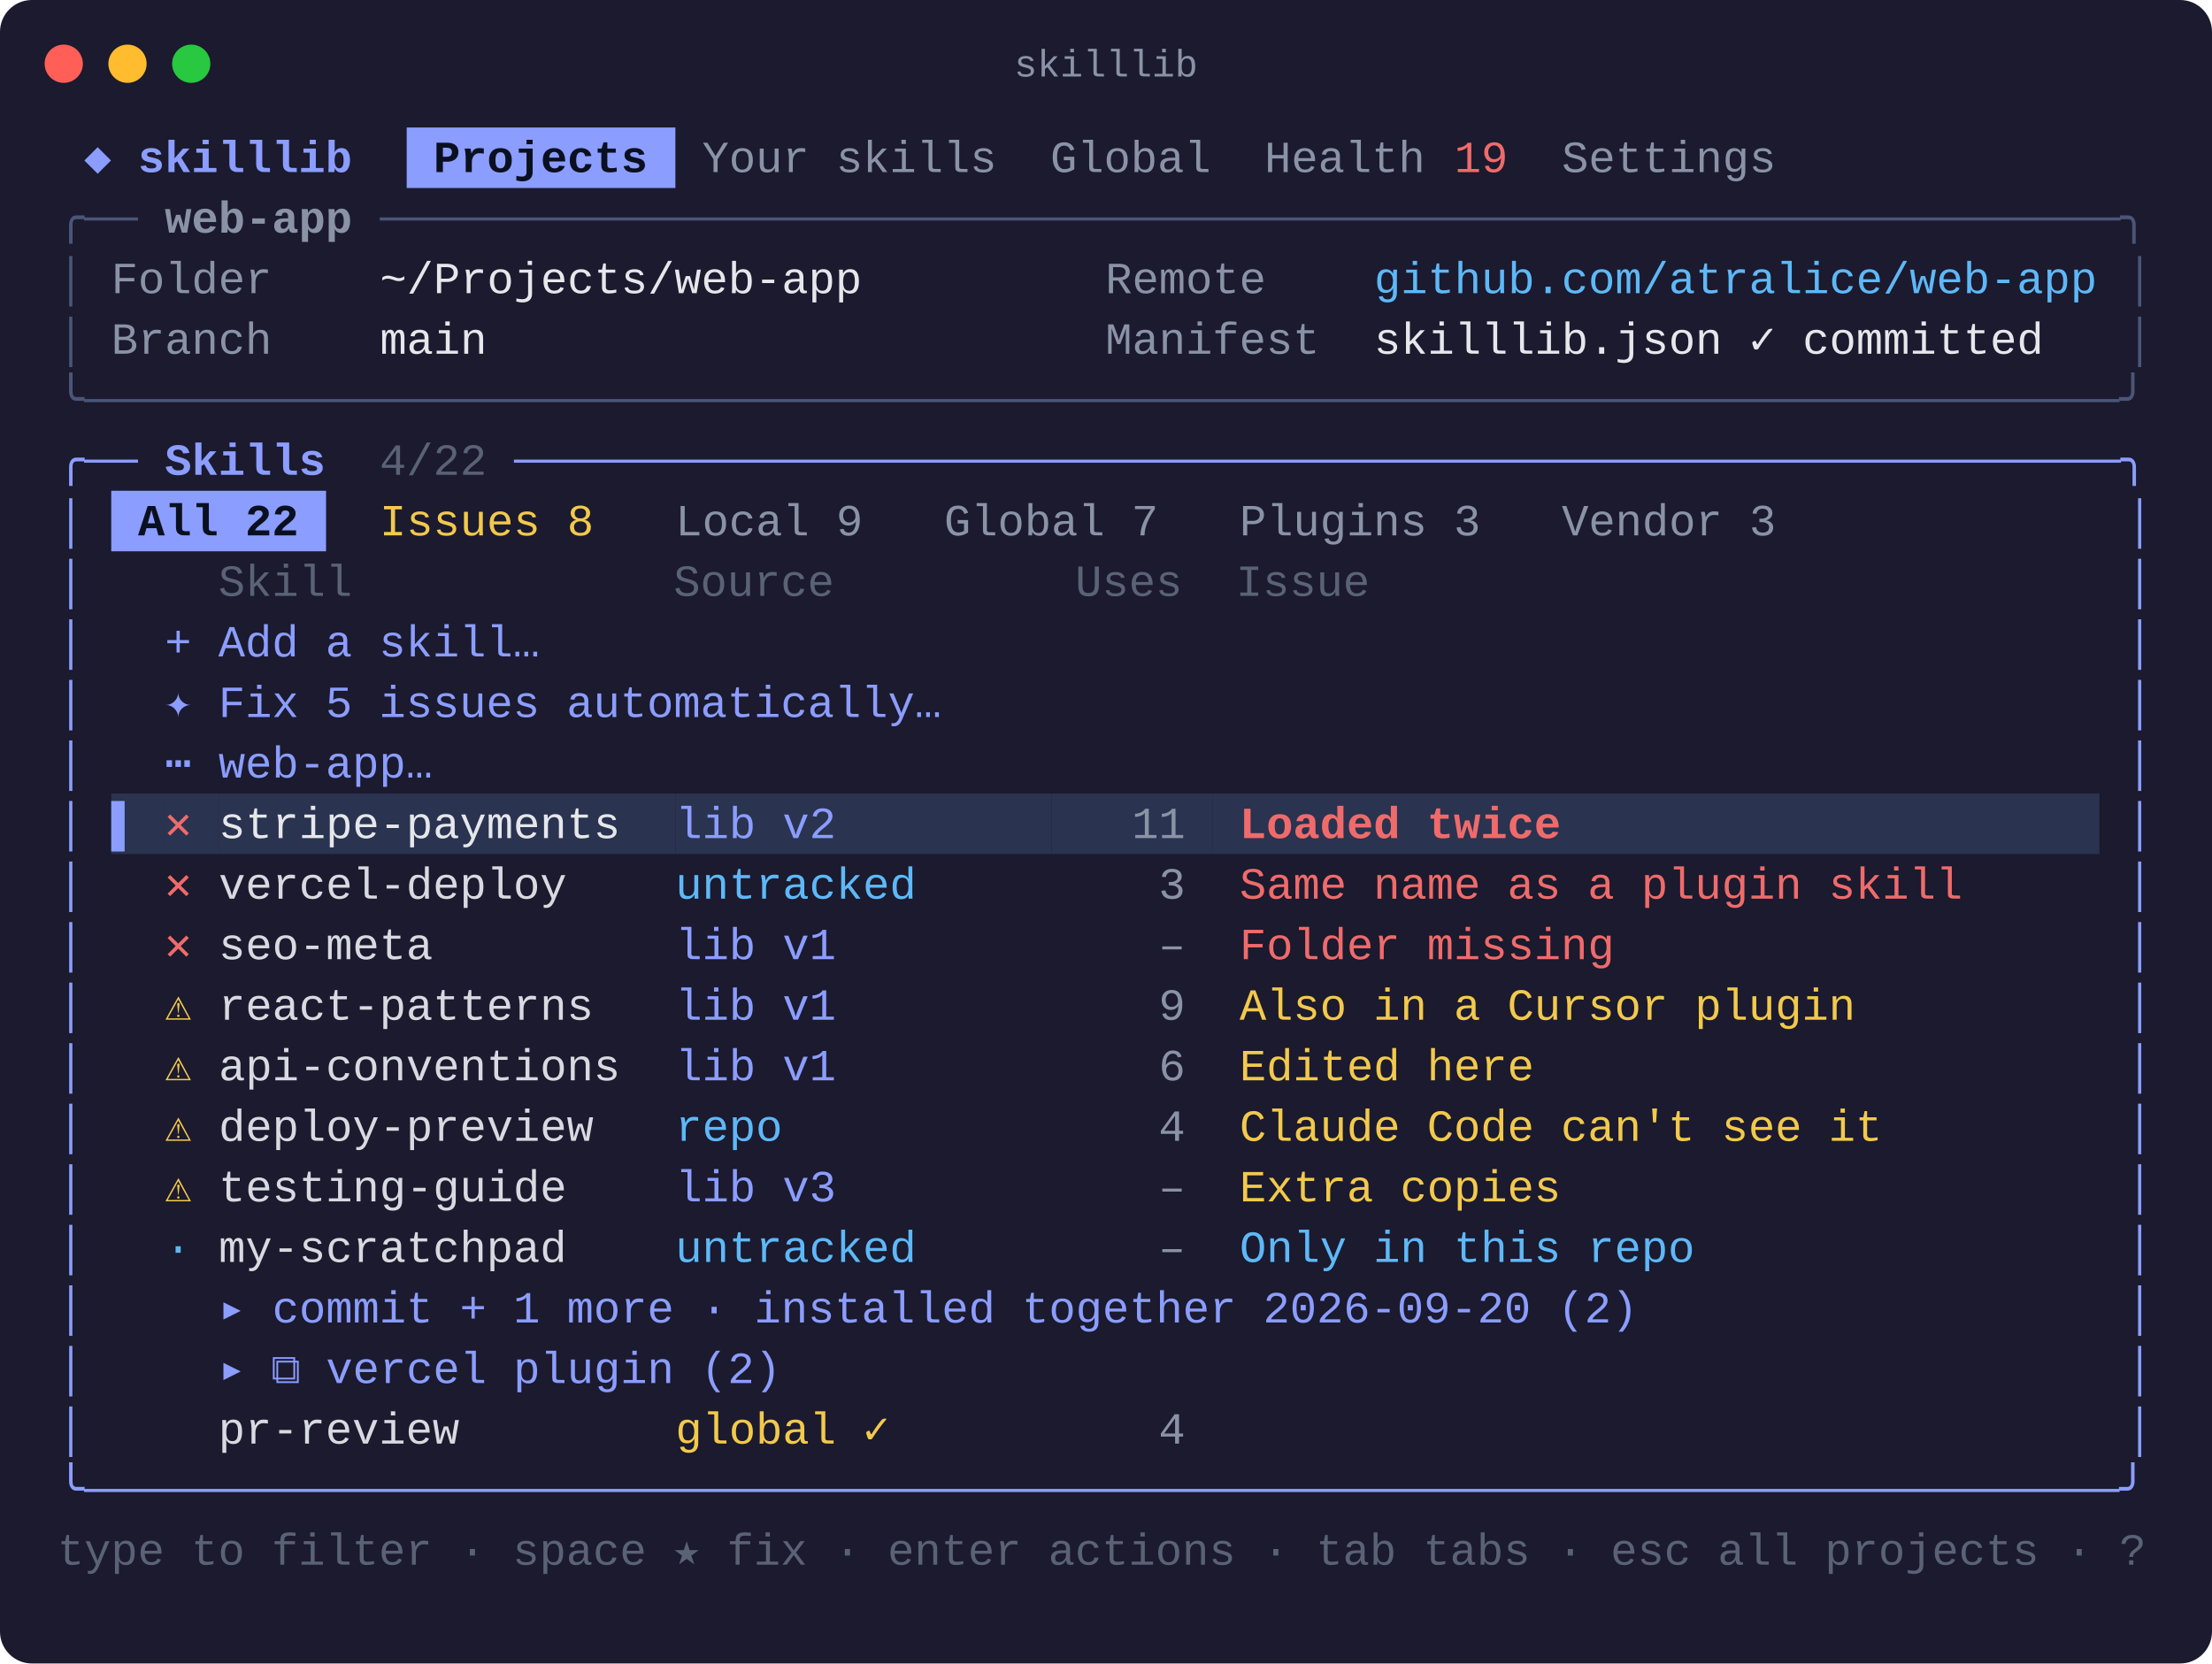
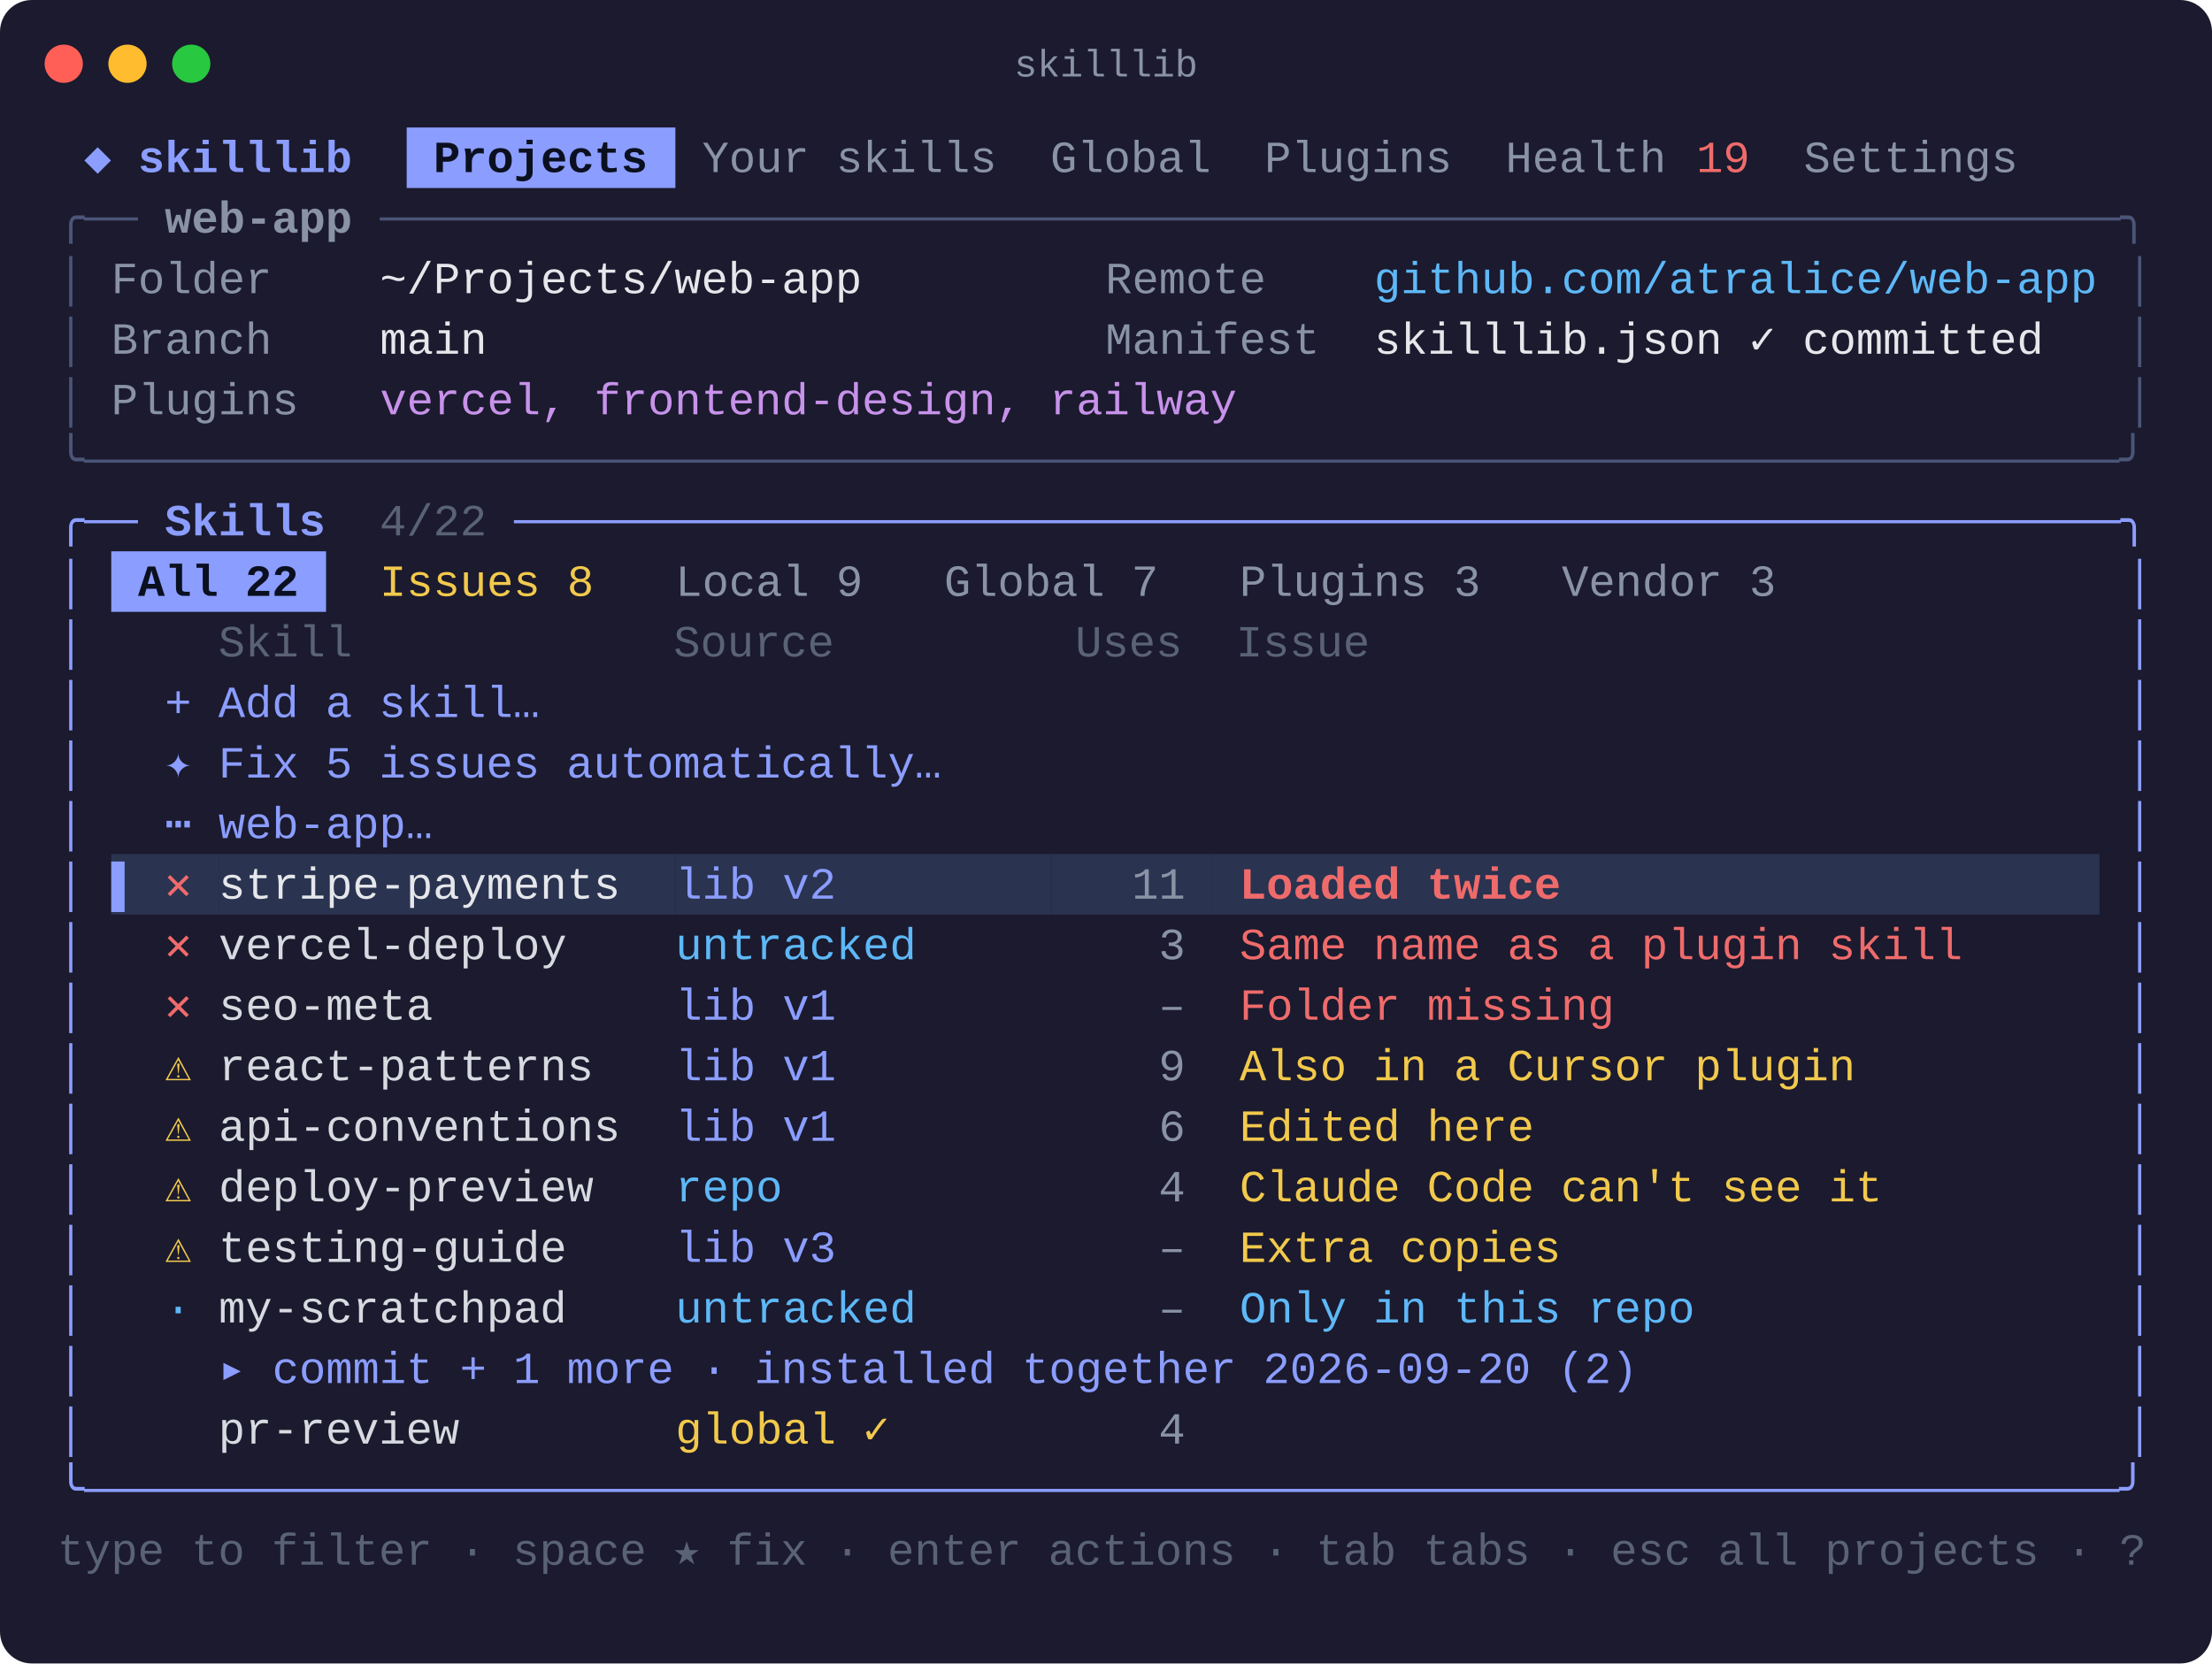
<svg xmlns="http://www.w3.org/2000/svg" width="694" height="522" viewBox="0 0 694 522" font-family="SFMono-Regular, Menlo, Consolas, 'Liberation Mono', monospace" font-size="14">
  <rect width="694" height="522" rx="10" fill="#1b1a2e" />
  <circle cx="20" cy="20" r="6" fill="#ff5f57" />
  <circle cx="40" cy="20" r="6" fill="#febc2e" />
  <circle cx="60" cy="20" r="6" fill="#28c840" />
  <text x="347" y="24" fill="#8a93a6" font-size="12" text-anchor="middle">skilllib</text>
  <text x="18.0" y="54.0" fill="#8b9dff" font-weight="bold" xml:space="preserve" textLength="109.6" lengthAdjust="spacingAndGlyphs"> ◆ skilllib  </text>
  <rect x="127.6" y="40.0" width="84.3" height="19" fill="#8b9dff" />
  <text x="127.6" y="54.0" fill="#0b1020" font-weight="bold" xml:space="preserve" textLength="84.3" lengthAdjust="spacingAndGlyphs"> Projects </text>
-   <text x="211.9" y="54.0" fill="#8a93a6" xml:space="preserve" textLength="236.0" lengthAdjust="spacingAndGlyphs"> Your skills  Global  Health</text>
-   <text x="447.9" y="54.0" fill="#ef6b6b" xml:space="preserve" textLength="25.3" lengthAdjust="spacingAndGlyphs"> 19</text>
-   <text x="473.2" y="54.0" fill="#8a93a6" xml:space="preserve" textLength="92.7" lengthAdjust="spacingAndGlyphs">  Settings </text>
+   <text x="211.9" y="54.0" fill="#8a93a6" xml:space="preserve" textLength="311.9" lengthAdjust="spacingAndGlyphs"> Your skills  Global  Plugins  Health</text>
+   <text x="523.8" y="54.0" fill="#ef6b6b" xml:space="preserve" textLength="25.3" lengthAdjust="spacingAndGlyphs"> 19</text>
+   <text x="549.1" y="54.0" fill="#8a93a6" xml:space="preserve" textLength="92.7" lengthAdjust="spacingAndGlyphs">  Settings </text>
  <text x="18.0" y="73.0" fill="#4b5578" xml:space="preserve" textLength="25.3" lengthAdjust="spacingAndGlyphs">╭──</text>
  <text x="43.3" y="73.0" fill="#8a93a6" font-weight="bold" xml:space="preserve" textLength="75.9" lengthAdjust="spacingAndGlyphs"> web-app </text>
  <text x="119.2" y="73.0" fill="#4b5578" xml:space="preserve" textLength="556.4" lengthAdjust="spacingAndGlyphs">─────────────────────────────────────────────────────────────────╮</text>
  <text x="18.0" y="92.0" fill="#4b5578" xml:space="preserve" textLength="8.4" lengthAdjust="spacingAndGlyphs">│</text>
  <text x="34.9" y="92.0" fill="#8a93a6" xml:space="preserve" textLength="84.3" lengthAdjust="spacingAndGlyphs">Folder    </text>
  <text x="119.2" y="92.0" fill="#e5e7eb" xml:space="preserve" textLength="151.7" lengthAdjust="spacingAndGlyphs">~/Projects/web-app</text>
  <text x="346.8" y="92.0" fill="#8a93a6" xml:space="preserve" textLength="84.3" lengthAdjust="spacingAndGlyphs">Remote    </text>
  <text x="431.1" y="92.0" fill="#5eb8f7" xml:space="preserve" textLength="227.6" lengthAdjust="spacingAndGlyphs">github.com/atralice/web-app</text>
  <text x="667.1" y="92.0" fill="#4b5578" xml:space="preserve" textLength="8.4" lengthAdjust="spacingAndGlyphs">│</text>
  <text x="18.0" y="111.0" fill="#4b5578" xml:space="preserve" textLength="8.4" lengthAdjust="spacingAndGlyphs">│</text>
  <text x="34.9" y="111.0" fill="#8a93a6" xml:space="preserve" textLength="84.3" lengthAdjust="spacingAndGlyphs">Branch    </text>
  <text x="119.2" y="111.0" fill="#e5e7eb" xml:space="preserve" textLength="33.7" lengthAdjust="spacingAndGlyphs">main</text>
  <text x="346.8" y="111.0" fill="#8a93a6" xml:space="preserve" textLength="84.3" lengthAdjust="spacingAndGlyphs">Manifest  </text>
  <text x="431.1" y="111.0" fill="#e5e7eb" xml:space="preserve" textLength="210.8" lengthAdjust="spacingAndGlyphs">skilllib.json ✓ committed</text>
  <text x="667.1" y="111.0" fill="#4b5578" xml:space="preserve" textLength="8.4" lengthAdjust="spacingAndGlyphs">│</text>
-   <text x="18.0" y="130.0" fill="#4b5578" xml:space="preserve" textLength="657.5" lengthAdjust="spacingAndGlyphs">╰────────────────────────────────────────────────────────────────────────────╯</text>
-   <text x="18.0" y="149.0" fill="#8b9dff" xml:space="preserve" textLength="25.3" lengthAdjust="spacingAndGlyphs">╭──</text>
-   <text x="43.3" y="149.0" fill="#8b9dff" font-weight="bold" xml:space="preserve" textLength="67.4" lengthAdjust="spacingAndGlyphs"> Skills </text>
-   <text x="110.7" y="149.0" fill="#5a6275" xml:space="preserve" textLength="50.6" lengthAdjust="spacingAndGlyphs"> 4/22 </text>
-   <text x="161.3" y="149.0" fill="#8b9dff" xml:space="preserve" textLength="514.2" lengthAdjust="spacingAndGlyphs">────────────────────────────────────────────────────────────╮</text>
-   <text x="18.0" y="168.0" fill="#8b9dff" xml:space="preserve" textLength="8.4" lengthAdjust="spacingAndGlyphs">│</text>
-   <rect x="34.9" y="154.0" width="67.4" height="19" fill="#8b9dff" />
-   <text x="34.9" y="168.0" fill="#0b1020" font-weight="bold" xml:space="preserve" textLength="67.4" lengthAdjust="spacingAndGlyphs"> All 22 </text>
-   <text x="110.7" y="168.0" fill="#f2c94c" xml:space="preserve" textLength="84.3" lengthAdjust="spacingAndGlyphs"> Issues 8 </text>
-   <text x="203.5" y="168.0" fill="#8a93a6" xml:space="preserve" textLength="75.9" lengthAdjust="spacingAndGlyphs"> Local 9 </text>
-   <text x="287.8" y="168.0" fill="#8a93a6" xml:space="preserve" textLength="84.3" lengthAdjust="spacingAndGlyphs"> Global 7 </text>
-   <text x="380.5" y="168.0" fill="#8a93a6" xml:space="preserve" textLength="92.7" lengthAdjust="spacingAndGlyphs"> Plugins 3 </text>
-   <text x="481.6" y="168.0" fill="#8a93a6" xml:space="preserve" textLength="84.3" lengthAdjust="spacingAndGlyphs"> Vendor 3 </text>
-   <text x="667.1" y="168.0" fill="#8b9dff" xml:space="preserve" textLength="8.4" lengthAdjust="spacingAndGlyphs">│</text>
+   <text x="18.0" y="130.0" fill="#4b5578" xml:space="preserve" textLength="8.4" lengthAdjust="spacingAndGlyphs">│</text>
+   <text x="34.9" y="130.0" fill="#8a93a6" xml:space="preserve" textLength="84.3" lengthAdjust="spacingAndGlyphs">Plugins   </text>
+   <text x="119.2" y="130.0" fill="#c792ea" xml:space="preserve" textLength="269.8" lengthAdjust="spacingAndGlyphs">vercel, frontend-design, railway</text>
+   <text x="667.1" y="130.0" fill="#4b5578" xml:space="preserve" textLength="8.4" lengthAdjust="spacingAndGlyphs">│</text>
+   <text x="18.0" y="149.0" fill="#4b5578" xml:space="preserve" textLength="657.5" lengthAdjust="spacingAndGlyphs">╰────────────────────────────────────────────────────────────────────────────╯</text>
+   <text x="18.0" y="168.0" fill="#8b9dff" xml:space="preserve" textLength="25.3" lengthAdjust="spacingAndGlyphs">╭──</text>
+   <text x="43.3" y="168.0" fill="#8b9dff" font-weight="bold" xml:space="preserve" textLength="67.4" lengthAdjust="spacingAndGlyphs"> Skills </text>
+   <text x="110.7" y="168.0" fill="#5a6275" xml:space="preserve" textLength="50.6" lengthAdjust="spacingAndGlyphs"> 4/22 </text>
+   <text x="161.3" y="168.0" fill="#8b9dff" xml:space="preserve" textLength="514.2" lengthAdjust="spacingAndGlyphs">────────────────────────────────────────────────────────────╮</text>
  <text x="18.0" y="187.0" fill="#8b9dff" xml:space="preserve" textLength="8.4" lengthAdjust="spacingAndGlyphs">│</text>
-   <text x="34.9" y="187.0" fill="#5a6275" xml:space="preserve" textLength="623.8" lengthAdjust="spacingAndGlyphs">    Skill            Source         Uses  Issue                           </text>
+   <rect x="34.9" y="173.0" width="67.4" height="19" fill="#8b9dff" />
+   <text x="34.9" y="187.0" fill="#0b1020" font-weight="bold" xml:space="preserve" textLength="67.4" lengthAdjust="spacingAndGlyphs"> All 22 </text>
+   <text x="110.7" y="187.0" fill="#f2c94c" xml:space="preserve" textLength="84.3" lengthAdjust="spacingAndGlyphs"> Issues 8 </text>
+   <text x="203.5" y="187.0" fill="#8a93a6" xml:space="preserve" textLength="75.9" lengthAdjust="spacingAndGlyphs"> Local 9 </text>
+   <text x="287.8" y="187.0" fill="#8a93a6" xml:space="preserve" textLength="84.3" lengthAdjust="spacingAndGlyphs"> Global 7 </text>
+   <text x="380.5" y="187.0" fill="#8a93a6" xml:space="preserve" textLength="92.7" lengthAdjust="spacingAndGlyphs"> Plugins 3 </text>
+   <text x="481.6" y="187.0" fill="#8a93a6" xml:space="preserve" textLength="84.3" lengthAdjust="spacingAndGlyphs"> Vendor 3 </text>
  <text x="667.1" y="187.0" fill="#8b9dff" xml:space="preserve" textLength="8.4" lengthAdjust="spacingAndGlyphs">│</text>
  <text x="18.0" y="206.0" fill="#8b9dff" xml:space="preserve" textLength="8.4" lengthAdjust="spacingAndGlyphs">│</text>
-   <text x="51.7" y="206.0" fill="#8b9dff" xml:space="preserve" textLength="607.0" lengthAdjust="spacingAndGlyphs">+ Add a skill…                                                          </text>
+   <text x="34.9" y="206.0" fill="#5a6275" xml:space="preserve" textLength="623.8" lengthAdjust="spacingAndGlyphs">    Skill            Source         Uses  Issue                           </text>
  <text x="667.1" y="206.0" fill="#8b9dff" xml:space="preserve" textLength="8.4" lengthAdjust="spacingAndGlyphs">│</text>
  <text x="18.0" y="225.0" fill="#8b9dff" xml:space="preserve" textLength="8.4" lengthAdjust="spacingAndGlyphs">│</text>
-   <text x="51.7" y="225.0" fill="#8b9dff" xml:space="preserve" textLength="607.0" lengthAdjust="spacingAndGlyphs">✦ Fix 5 issues automatically…                                           </text>
+   <text x="51.7" y="225.0" fill="#8b9dff" xml:space="preserve" textLength="607.0" lengthAdjust="spacingAndGlyphs">+ Add a skill…                                                          </text>
  <text x="667.1" y="225.0" fill="#8b9dff" xml:space="preserve" textLength="8.4" lengthAdjust="spacingAndGlyphs">│</text>
  <text x="18.0" y="244.0" fill="#8b9dff" xml:space="preserve" textLength="8.4" lengthAdjust="spacingAndGlyphs">│</text>
-   <text x="51.7" y="244.0" fill="#8b9dff" xml:space="preserve" textLength="607.0" lengthAdjust="spacingAndGlyphs">⋯ web-app…                                                              </text>
+   <text x="51.7" y="244.0" fill="#8b9dff" xml:space="preserve" textLength="607.0" lengthAdjust="spacingAndGlyphs">✦ Fix 5 issues automatically…                                           </text>
  <text x="667.1" y="244.0" fill="#8b9dff" xml:space="preserve" textLength="8.4" lengthAdjust="spacingAndGlyphs">│</text>
  <text x="18.0" y="263.0" fill="#8b9dff" xml:space="preserve" textLength="8.4" lengthAdjust="spacingAndGlyphs">│</text>
-   <rect x="34.9" y="249.0" width="16.9" height="19" fill="#2a3350" />
-   <text x="34.9" y="263.0" fill="#8b9dff" xml:space="preserve" textLength="16.9" lengthAdjust="spacingAndGlyphs">▌ </text>
-   <rect x="51.7" y="249.0" width="16.9" height="19" fill="#2a3350" />
-   <text x="51.7" y="263.0" fill="#ef6b6b" xml:space="preserve" textLength="16.9" lengthAdjust="spacingAndGlyphs">✕ </text>
-   <rect x="68.6" y="249.0" width="143.3" height="19" fill="#2a3350" />
-   <text x="68.6" y="263.0" fill="#e5e7eb" xml:space="preserve" textLength="143.3" lengthAdjust="spacingAndGlyphs">stripe-payments  </text>
-   <rect x="211.9" y="249.0" width="118.0" height="19" fill="#2a3350" />
-   <text x="211.9" y="263.0" fill="#8b9dff" xml:space="preserve" textLength="118.0" lengthAdjust="spacingAndGlyphs">lib v2        </text>
-   <rect x="329.9" y="249.0" width="50.6" height="19" fill="#2a3350" />
-   <text x="329.9" y="263.0" fill="#8a93a6" xml:space="preserve" textLength="50.6" lengthAdjust="spacingAndGlyphs">   11 </text>
-   <rect x="380.5" y="249.0" width="278.2" height="19" fill="#2a3350" />
-   <text x="380.5" y="263.0" fill="#ef6b6b" font-weight="bold" xml:space="preserve" textLength="278.2" lengthAdjust="spacingAndGlyphs"> Loaded twice                    </text>
+   <text x="51.7" y="263.0" fill="#8b9dff" xml:space="preserve" textLength="607.0" lengthAdjust="spacingAndGlyphs">⋯ web-app…                                                              </text>
  <text x="667.1" y="263.0" fill="#8b9dff" xml:space="preserve" textLength="8.4" lengthAdjust="spacingAndGlyphs">│</text>
  <text x="18.0" y="282.0" fill="#8b9dff" xml:space="preserve" textLength="8.4" lengthAdjust="spacingAndGlyphs">│</text>
+   <rect x="34.9" y="268.0" width="16.9" height="19" fill="#2a3350" />
+   <text x="34.9" y="282.0" fill="#8b9dff" xml:space="preserve" textLength="16.9" lengthAdjust="spacingAndGlyphs">▌ </text>
+   <rect x="51.7" y="268.0" width="16.9" height="19" fill="#2a3350" />
  <text x="51.7" y="282.0" fill="#ef6b6b" xml:space="preserve" textLength="16.9" lengthAdjust="spacingAndGlyphs">✕ </text>
-   <text x="68.6" y="282.0" fill="#d7dae0" xml:space="preserve" textLength="143.3" lengthAdjust="spacingAndGlyphs">vercel-deploy    </text>
-   <text x="211.9" y="282.0" fill="#5eb8f7" xml:space="preserve" textLength="118.0" lengthAdjust="spacingAndGlyphs">untracked     </text>
-   <text x="329.9" y="282.0" fill="#8a93a6" xml:space="preserve" textLength="50.6" lengthAdjust="spacingAndGlyphs">    3 </text>
-   <text x="380.5" y="282.0" fill="#ef6b6b" xml:space="preserve" textLength="278.2" lengthAdjust="spacingAndGlyphs"> Same name as a plugin skill     </text>
+   <rect x="68.6" y="268.0" width="143.3" height="19" fill="#2a3350" />
+   <text x="68.6" y="282.0" fill="#e5e7eb" xml:space="preserve" textLength="143.3" lengthAdjust="spacingAndGlyphs">stripe-payments  </text>
+   <rect x="211.9" y="268.0" width="118.0" height="19" fill="#2a3350" />
+   <text x="211.9" y="282.0" fill="#8b9dff" xml:space="preserve" textLength="118.0" lengthAdjust="spacingAndGlyphs">lib v2        </text>
+   <rect x="329.9" y="268.0" width="50.6" height="19" fill="#2a3350" />
+   <text x="329.9" y="282.0" fill="#8a93a6" xml:space="preserve" textLength="50.6" lengthAdjust="spacingAndGlyphs">   11 </text>
+   <rect x="380.5" y="268.0" width="278.2" height="19" fill="#2a3350" />
+   <text x="380.5" y="282.0" fill="#ef6b6b" font-weight="bold" xml:space="preserve" textLength="278.2" lengthAdjust="spacingAndGlyphs"> Loaded twice                    </text>
  <text x="667.1" y="282.0" fill="#8b9dff" xml:space="preserve" textLength="8.4" lengthAdjust="spacingAndGlyphs">│</text>
  <text x="18.0" y="301.0" fill="#8b9dff" xml:space="preserve" textLength="8.4" lengthAdjust="spacingAndGlyphs">│</text>
  <text x="51.7" y="301.0" fill="#ef6b6b" xml:space="preserve" textLength="16.9" lengthAdjust="spacingAndGlyphs">✕ </text>
-   <text x="68.6" y="301.0" fill="#d7dae0" xml:space="preserve" textLength="143.3" lengthAdjust="spacingAndGlyphs">seo-meta         </text>
-   <text x="211.9" y="301.0" fill="#8b9dff" xml:space="preserve" textLength="118.0" lengthAdjust="spacingAndGlyphs">lib v1        </text>
-   <text x="329.9" y="301.0" fill="#8a93a6" xml:space="preserve" textLength="50.6" lengthAdjust="spacingAndGlyphs">    – </text>
-   <text x="380.5" y="301.0" fill="#ef6b6b" xml:space="preserve" textLength="278.2" lengthAdjust="spacingAndGlyphs"> Folder missing                  </text>
+   <text x="68.6" y="301.0" fill="#d7dae0" xml:space="preserve" textLength="143.3" lengthAdjust="spacingAndGlyphs">vercel-deploy    </text>
+   <text x="211.9" y="301.0" fill="#5eb8f7" xml:space="preserve" textLength="118.0" lengthAdjust="spacingAndGlyphs">untracked     </text>
+   <text x="329.9" y="301.0" fill="#8a93a6" xml:space="preserve" textLength="50.6" lengthAdjust="spacingAndGlyphs">    3 </text>
+   <text x="380.5" y="301.0" fill="#ef6b6b" xml:space="preserve" textLength="278.2" lengthAdjust="spacingAndGlyphs"> Same name as a plugin skill     </text>
  <text x="667.1" y="301.0" fill="#8b9dff" xml:space="preserve" textLength="8.4" lengthAdjust="spacingAndGlyphs">│</text>
  <text x="18.0" y="320.0" fill="#8b9dff" xml:space="preserve" textLength="8.4" lengthAdjust="spacingAndGlyphs">│</text>
-   <text x="51.7" y="320.0" fill="#f2c94c" xml:space="preserve" textLength="16.9" lengthAdjust="spacingAndGlyphs">⚠ </text>
-   <text x="68.6" y="320.0" fill="#d7dae0" xml:space="preserve" textLength="143.3" lengthAdjust="spacingAndGlyphs">react-patterns   </text>
+   <text x="51.7" y="320.0" fill="#ef6b6b" xml:space="preserve" textLength="16.9" lengthAdjust="spacingAndGlyphs">✕ </text>
+   <text x="68.6" y="320.0" fill="#d7dae0" xml:space="preserve" textLength="143.3" lengthAdjust="spacingAndGlyphs">seo-meta         </text>
  <text x="211.9" y="320.0" fill="#8b9dff" xml:space="preserve" textLength="118.0" lengthAdjust="spacingAndGlyphs">lib v1        </text>
-   <text x="329.9" y="320.0" fill="#8a93a6" xml:space="preserve" textLength="50.6" lengthAdjust="spacingAndGlyphs">    9 </text>
-   <text x="380.5" y="320.0" fill="#f2c94c" xml:space="preserve" textLength="278.2" lengthAdjust="spacingAndGlyphs"> Also in a Cursor plugin         </text>
+   <text x="329.9" y="320.0" fill="#8a93a6" xml:space="preserve" textLength="50.6" lengthAdjust="spacingAndGlyphs">    – </text>
+   <text x="380.5" y="320.0" fill="#ef6b6b" xml:space="preserve" textLength="278.2" lengthAdjust="spacingAndGlyphs"> Folder missing                  </text>
  <text x="667.1" y="320.0" fill="#8b9dff" xml:space="preserve" textLength="8.4" lengthAdjust="spacingAndGlyphs">│</text>
  <text x="18.0" y="339.0" fill="#8b9dff" xml:space="preserve" textLength="8.4" lengthAdjust="spacingAndGlyphs">│</text>
  <text x="51.7" y="339.0" fill="#f2c94c" xml:space="preserve" textLength="16.9" lengthAdjust="spacingAndGlyphs">⚠ </text>
-   <text x="68.6" y="339.0" fill="#d7dae0" xml:space="preserve" textLength="143.3" lengthAdjust="spacingAndGlyphs">api-conventions  </text>
+   <text x="68.6" y="339.0" fill="#d7dae0" xml:space="preserve" textLength="143.3" lengthAdjust="spacingAndGlyphs">react-patterns   </text>
  <text x="211.9" y="339.0" fill="#8b9dff" xml:space="preserve" textLength="118.0" lengthAdjust="spacingAndGlyphs">lib v1        </text>
-   <text x="329.9" y="339.0" fill="#8a93a6" xml:space="preserve" textLength="50.6" lengthAdjust="spacingAndGlyphs">    6 </text>
-   <text x="380.5" y="339.0" fill="#f2c94c" xml:space="preserve" textLength="278.2" lengthAdjust="spacingAndGlyphs"> Edited here                     </text>
+   <text x="329.9" y="339.0" fill="#8a93a6" xml:space="preserve" textLength="50.6" lengthAdjust="spacingAndGlyphs">    9 </text>
+   <text x="380.5" y="339.0" fill="#f2c94c" xml:space="preserve" textLength="278.2" lengthAdjust="spacingAndGlyphs"> Also in a Cursor plugin         </text>
  <text x="667.1" y="339.0" fill="#8b9dff" xml:space="preserve" textLength="8.4" lengthAdjust="spacingAndGlyphs">│</text>
  <text x="18.0" y="358.0" fill="#8b9dff" xml:space="preserve" textLength="8.4" lengthAdjust="spacingAndGlyphs">│</text>
  <text x="51.7" y="358.0" fill="#f2c94c" xml:space="preserve" textLength="16.9" lengthAdjust="spacingAndGlyphs">⚠ </text>
-   <text x="68.6" y="358.0" fill="#d7dae0" xml:space="preserve" textLength="143.3" lengthAdjust="spacingAndGlyphs">deploy-preview   </text>
-   <text x="211.9" y="358.0" fill="#5eb8f7" xml:space="preserve" textLength="118.0" lengthAdjust="spacingAndGlyphs">repo          </text>
-   <text x="329.9" y="358.0" fill="#8a93a6" xml:space="preserve" textLength="50.6" lengthAdjust="spacingAndGlyphs">    4 </text>
-   <text x="380.5" y="358.0" fill="#f2c94c" xml:space="preserve" textLength="278.2" lengthAdjust="spacingAndGlyphs"> Claude Code can't see it        </text>
+   <text x="68.6" y="358.0" fill="#d7dae0" xml:space="preserve" textLength="143.3" lengthAdjust="spacingAndGlyphs">api-conventions  </text>
+   <text x="211.9" y="358.0" fill="#8b9dff" xml:space="preserve" textLength="118.0" lengthAdjust="spacingAndGlyphs">lib v1        </text>
+   <text x="329.9" y="358.0" fill="#8a93a6" xml:space="preserve" textLength="50.6" lengthAdjust="spacingAndGlyphs">    6 </text>
+   <text x="380.5" y="358.0" fill="#f2c94c" xml:space="preserve" textLength="278.2" lengthAdjust="spacingAndGlyphs"> Edited here                     </text>
  <text x="667.1" y="358.0" fill="#8b9dff" xml:space="preserve" textLength="8.4" lengthAdjust="spacingAndGlyphs">│</text>
  <text x="18.0" y="377.0" fill="#8b9dff" xml:space="preserve" textLength="8.4" lengthAdjust="spacingAndGlyphs">│</text>
  <text x="51.7" y="377.0" fill="#f2c94c" xml:space="preserve" textLength="16.9" lengthAdjust="spacingAndGlyphs">⚠ </text>
-   <text x="68.6" y="377.0" fill="#d7dae0" xml:space="preserve" textLength="143.3" lengthAdjust="spacingAndGlyphs">testing-guide    </text>
-   <text x="211.9" y="377.0" fill="#8b9dff" xml:space="preserve" textLength="118.0" lengthAdjust="spacingAndGlyphs">lib v3        </text>
-   <text x="329.9" y="377.0" fill="#8a93a6" xml:space="preserve" textLength="50.6" lengthAdjust="spacingAndGlyphs">    – </text>
-   <text x="380.5" y="377.0" fill="#f2c94c" xml:space="preserve" textLength="278.2" lengthAdjust="spacingAndGlyphs"> Extra copies                    </text>
+   <text x="68.6" y="377.0" fill="#d7dae0" xml:space="preserve" textLength="143.3" lengthAdjust="spacingAndGlyphs">deploy-preview   </text>
+   <text x="211.9" y="377.0" fill="#5eb8f7" xml:space="preserve" textLength="118.0" lengthAdjust="spacingAndGlyphs">repo          </text>
+   <text x="329.9" y="377.0" fill="#8a93a6" xml:space="preserve" textLength="50.6" lengthAdjust="spacingAndGlyphs">    4 </text>
+   <text x="380.5" y="377.0" fill="#f2c94c" xml:space="preserve" textLength="278.2" lengthAdjust="spacingAndGlyphs"> Claude Code can't see it        </text>
  <text x="667.1" y="377.0" fill="#8b9dff" xml:space="preserve" textLength="8.4" lengthAdjust="spacingAndGlyphs">│</text>
  <text x="18.0" y="396.0" fill="#8b9dff" xml:space="preserve" textLength="8.4" lengthAdjust="spacingAndGlyphs">│</text>
-   <text x="51.7" y="396.0" fill="#5eb8f7" xml:space="preserve" textLength="16.9" lengthAdjust="spacingAndGlyphs">· </text>
-   <text x="68.6" y="396.0" fill="#d7dae0" xml:space="preserve" textLength="143.3" lengthAdjust="spacingAndGlyphs">my-scratchpad    </text>
-   <text x="211.9" y="396.0" fill="#5eb8f7" xml:space="preserve" textLength="118.0" lengthAdjust="spacingAndGlyphs">untracked     </text>
+   <text x="51.7" y="396.0" fill="#f2c94c" xml:space="preserve" textLength="16.9" lengthAdjust="spacingAndGlyphs">⚠ </text>
+   <text x="68.6" y="396.0" fill="#d7dae0" xml:space="preserve" textLength="143.3" lengthAdjust="spacingAndGlyphs">testing-guide    </text>
+   <text x="211.9" y="396.0" fill="#8b9dff" xml:space="preserve" textLength="118.0" lengthAdjust="spacingAndGlyphs">lib v3        </text>
  <text x="329.9" y="396.0" fill="#8a93a6" xml:space="preserve" textLength="50.6" lengthAdjust="spacingAndGlyphs">    – </text>
-   <text x="380.5" y="396.0" fill="#5eb8f7" xml:space="preserve" textLength="278.2" lengthAdjust="spacingAndGlyphs"> Only in this repo               </text>
+   <text x="380.5" y="396.0" fill="#f2c94c" xml:space="preserve" textLength="278.2" lengthAdjust="spacingAndGlyphs"> Extra copies                    </text>
  <text x="667.1" y="396.0" fill="#8b9dff" xml:space="preserve" textLength="8.4" lengthAdjust="spacingAndGlyphs">│</text>
  <text x="18.0" y="415.0" fill="#8b9dff" xml:space="preserve" textLength="8.4" lengthAdjust="spacingAndGlyphs">│</text>
-   <text x="68.6" y="415.0" fill="#8b9dff" xml:space="preserve" textLength="505.8" lengthAdjust="spacingAndGlyphs">▸ commit + 1 more · installed together 2026-09-20 (2)       </text>
+   <text x="51.7" y="415.0" fill="#5eb8f7" xml:space="preserve" textLength="16.9" lengthAdjust="spacingAndGlyphs">· </text>
+   <text x="68.6" y="415.0" fill="#d7dae0" xml:space="preserve" textLength="143.3" lengthAdjust="spacingAndGlyphs">my-scratchpad    </text>
+   <text x="211.9" y="415.0" fill="#5eb8f7" xml:space="preserve" textLength="118.0" lengthAdjust="spacingAndGlyphs">untracked     </text>
+   <text x="329.9" y="415.0" fill="#8a93a6" xml:space="preserve" textLength="50.6" lengthAdjust="spacingAndGlyphs">    – </text>
+   <text x="380.5" y="415.0" fill="#5eb8f7" xml:space="preserve" textLength="278.2" lengthAdjust="spacingAndGlyphs"> Only in this repo               </text>
  <text x="667.1" y="415.0" fill="#8b9dff" xml:space="preserve" textLength="8.4" lengthAdjust="spacingAndGlyphs">│</text>
  <text x="18.0" y="434.0" fill="#8b9dff" xml:space="preserve" textLength="8.4" lengthAdjust="spacingAndGlyphs">│</text>
-   <text x="68.6" y="434.0" fill="#8b9dff" xml:space="preserve" textLength="505.8" lengthAdjust="spacingAndGlyphs">▸ ⧉ vercel plugin (2)                                       </text>
+   <text x="68.6" y="434.0" fill="#8b9dff" xml:space="preserve" textLength="505.8" lengthAdjust="spacingAndGlyphs">▸ commit + 1 more · installed together 2026-09-20 (2)       </text>
  <text x="667.1" y="434.0" fill="#8b9dff" xml:space="preserve" textLength="8.4" lengthAdjust="spacingAndGlyphs">│</text>
  <text x="18.0" y="453.0" fill="#8b9dff" xml:space="preserve" textLength="8.4" lengthAdjust="spacingAndGlyphs">│</text>
  <text x="51.7" y="453.0" fill="#d7dae0" xml:space="preserve" textLength="160.2" lengthAdjust="spacingAndGlyphs">  pr-review        </text>
  <text x="211.9" y="453.0" fill="#f2c94c" xml:space="preserve" textLength="118.0" lengthAdjust="spacingAndGlyphs">global ✓      </text>
  <text x="329.9" y="453.0" fill="#8a93a6" xml:space="preserve" textLength="50.6" lengthAdjust="spacingAndGlyphs">    4 </text>
  <text x="667.1" y="453.0" fill="#8b9dff" xml:space="preserve" textLength="8.4" lengthAdjust="spacingAndGlyphs">│</text>
  <text x="18.0" y="472.0" fill="#8b9dff" xml:space="preserve" textLength="657.5" lengthAdjust="spacingAndGlyphs">╰────────────────────────────────────────────────────────────────────────────╯</text>
  <text x="18.0" y="491.0" fill="#5a6275" xml:space="preserve" textLength="657.5" lengthAdjust="spacingAndGlyphs">type to filter · space ★ fix · enter actions · tab tabs · esc all projects · ?</text>
</svg>
